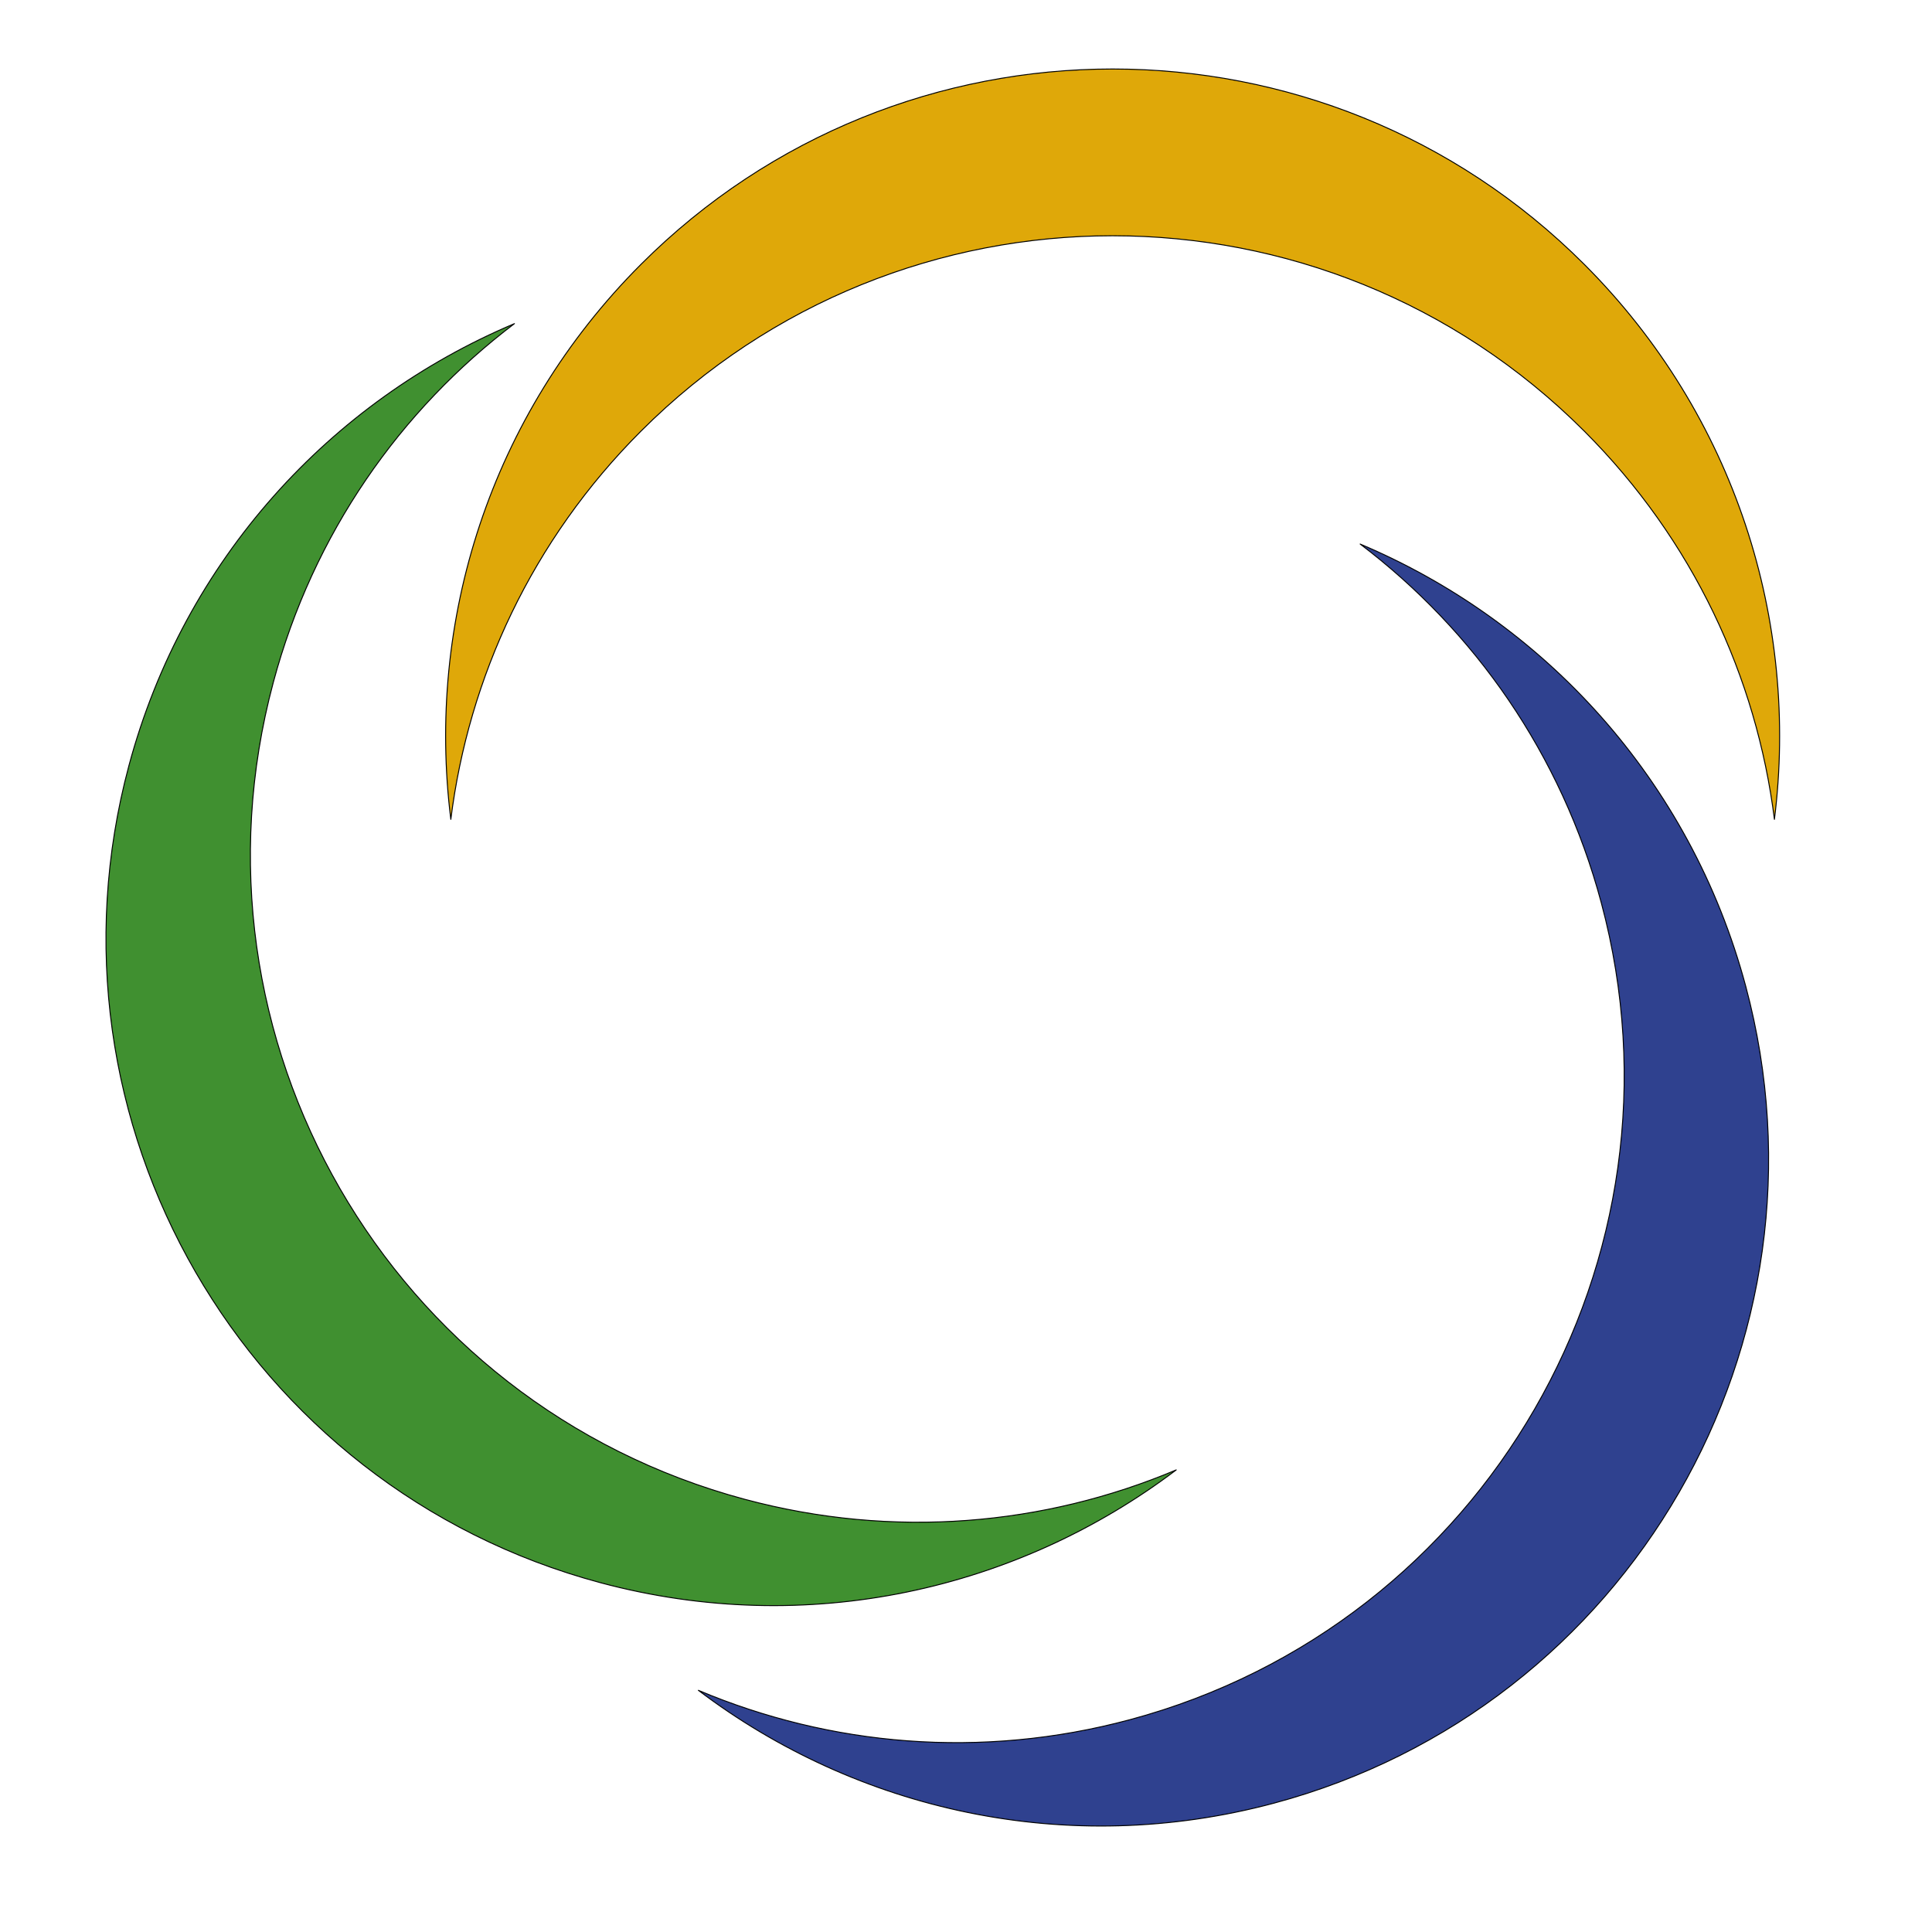
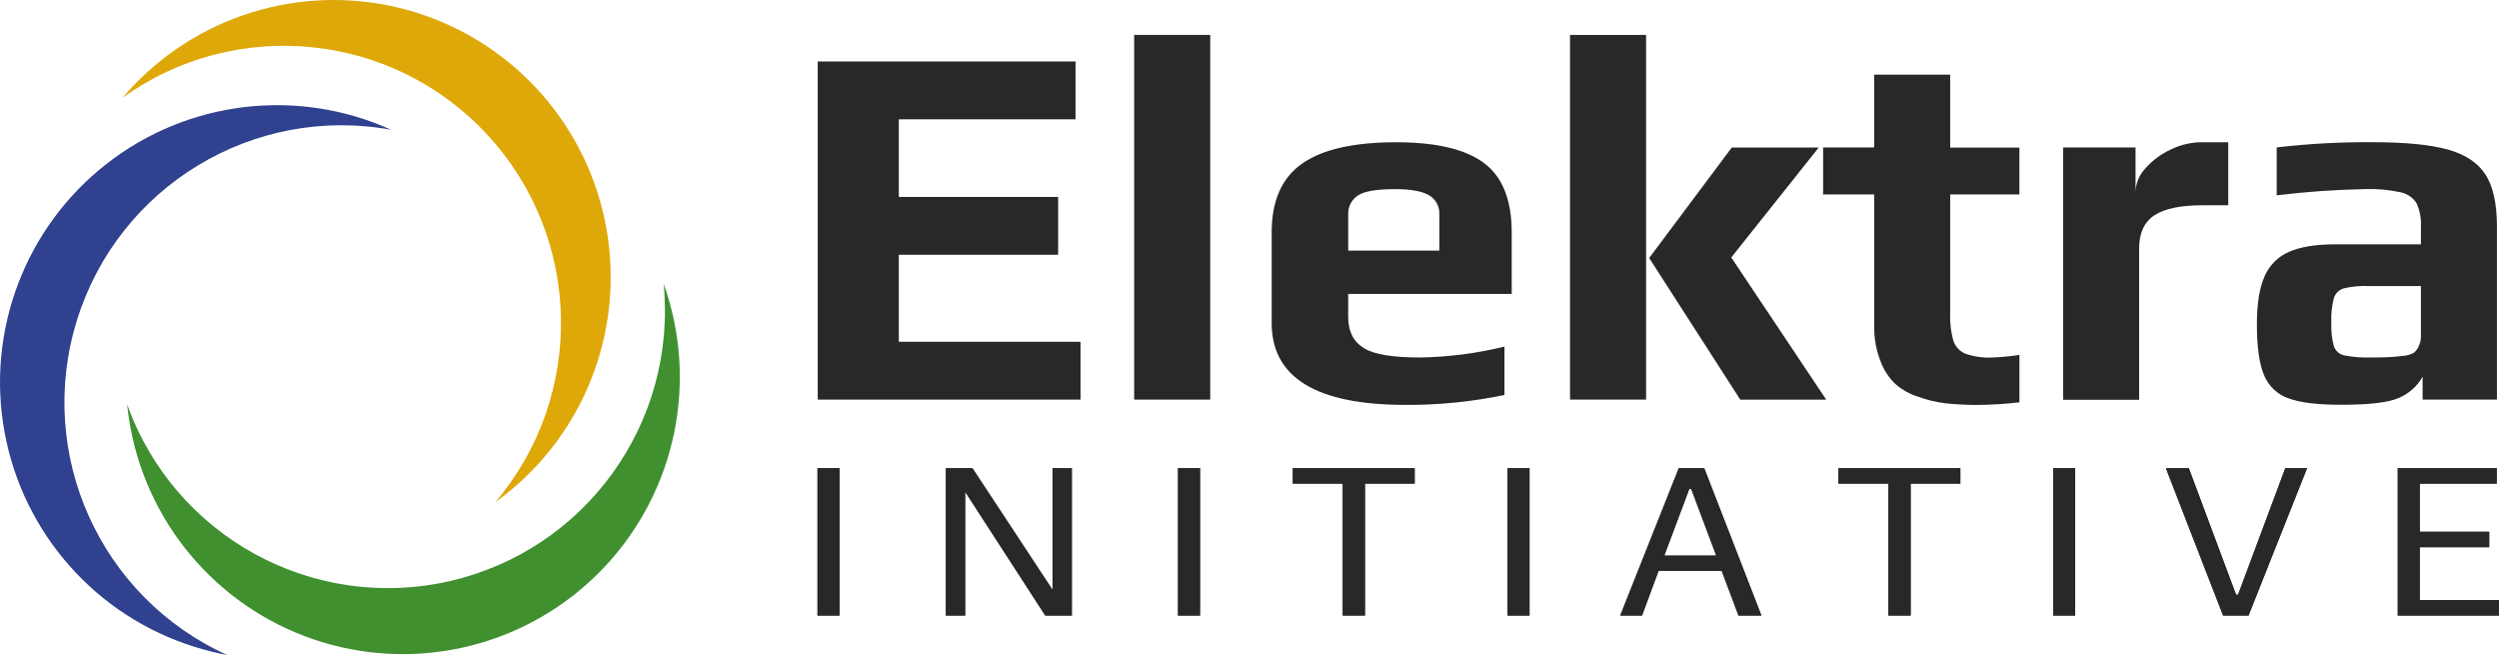
- <svg xmlns="http://www.w3.org/2000/svg" version="1.1" viewBox="0 0 504 504" width="42pc" height="42pc">
-   <defs />
-   <g stroke="none" stroke-opacity="1" stroke-dasharray="none" fill="none" fill-opacity="1">
-     <g>
-       <path d="M 354.822 141.923 C 384.571 164.455 407.328 196.688 417.735 235.527 C 442.607 328.35 387.522 423.761 294.698 448.632 C 255.859 459.039 216.567 455.448 182.178 440.95 C 223.528 472.268 278.387 484.847 332.37 470.382 C 425.194 445.511 480.279 350.1 455.407 257.277 C 440.942 203.293 402.619 162.074 354.822 141.923 Z" fill="#2f418f" />
-       <path d="M 354.822 141.923 C 384.571 164.455 407.328 196.688 417.735 235.527 C 442.607 328.35 387.522 423.761 294.698 448.632 C 255.859 459.039 216.567 455.448 182.178 440.95 C 223.528 472.268 278.387 484.847 332.37 470.382 C 425.194 445.511 480.279 350.1 455.407 257.277 C 440.942 203.293 402.619 162.074 354.822 141.923 Z" stroke="black" stroke-linecap="round" stroke-linejoin="round" stroke-width=".25" />
-       <path d="M 306.846 383.452 C 272.458 397.95 233.166 401.542 194.326 391.134 C 101.503 366.263 46.418 270.852 71.29 178.029 C 81.697 139.19 104.453 106.957 134.203 84.425 C 86.406 104.576 48.082 145.795 33.618 199.779 C 8.745 292.602 63.831 388.013 156.654 412.884 C 210.638 427.349 265.497 414.77 306.846 383.452 Z" fill="#409030" />
-       <path d="M 306.846 383.452 C 272.458 397.95 233.166 401.542 194.326 391.134 C 101.503 366.263 46.418 270.852 71.29 178.029 C 81.697 139.19 104.453 106.957 134.203 84.425 C 86.406 104.576 48.082 145.795 33.618 199.779 C 8.745 292.602 63.831 388.013 156.654 412.884 C 210.638 427.349 265.497 414.77 306.846 383.452 Z" stroke="black" stroke-linecap="round" stroke-linejoin="round" stroke-width=".25" />
-       <path d="M 117.607 213.75 C 122.245 176.72 138.781 140.896 167.214 112.464 C 235.165 44.512 345.335 44.512 413.286 112.464 C 441.719 140.896 458.255 176.72 462.893 213.75 C 469.341 162.281 452.805 108.482 413.286 68.964 C 345.335 1.012 235.165 1.012 167.214 68.964 C 127.695 108.482 111.159 162.281 117.607 213.75 Z" fill="#dfa809" />
-       <path d="M 117.607 213.75 C 122.245 176.72 138.781 140.896 167.214 112.464 C 235.165 44.512 345.335 44.512 413.286 112.464 C 441.719 140.896 458.255 176.72 462.893 213.75 C 469.341 162.281 452.805 108.482 413.286 68.964 C 345.335 1.012 235.165 1.012 167.214 68.964 C 127.695 108.482 111.159 162.281 117.607 213.75 Z" stroke="black" stroke-linecap="round" stroke-linejoin="round" stroke-width=".25" />
+ <svg xmlns="http://www.w3.org/2000/svg" data-name="Ebene 1" viewBox="0 0 605.16 158.584" height="158.58" width="605.16" version="1.1">
+   <defs>
+     <style>.cls-1,.cls-2{fill:#282828;}.cls-2{font-size:54.97px;font-family:Play-Regular, Play;letter-spacing:0.3em;}.cls-3{fill:#2f418f;}.cls-4{fill:#409030;}.cls-5{fill:#dfa809;}</style>
+   </defs>
+   <g fill="#282828">
+     <path class="cls-1" d="m198.02 14.884h62.43v14h-42.79v18.79h38.58v14h-38.58v21.06h44v14h-63.64z" />
+     <path class="cls-1" d="m274.65 8.454h18.42v88.28h-18.42z" />
+     <path class="cls-1" d="m307.95 78.194v-21.94q0-11.48 7.37-16.65t22.77-5.17q14.49 0 21.24 5t6.75 16.84v14.88h-39.6v5.55c0 3.53 1.27 6 3.79 7.56s7.06 2.27 13.62 2.27a91.15 91.15 0 0 0 20.43 -2.64v11.72a114.49 114.49 0 0 1 -24 2.4q-32.37-0.02-32.37-19.82zm40.6-17.53v-8.83a5 5 0 0 0 -2.46 -4.54c-1.64-1-4.39-1.51-8.26-1.51-4.45 0-7.44 0.51-8.95 1.51a5.22 5.22 0 0 0 -2.4 4.54v8.83z" />
+     <path class="cls-1" d="m380.2 8.454h18.42v88.28h-18.42zm19.17 54 20-26.74h21.06l-21.18 26.61 23 34.43h-20.81z" />
+     <path class="cls-1" d="m471.02 97.614a29.08 29.08 0 0 1 -6.31 -1.51 15.29 15.29 0 0 1 -5.73 -3.16 14.52 14.52 0 0 1 -3.6 -5.54 22 22 0 0 1 -1.51 -8.45v-31.88h-12.38v-11.38h12.36v-17.62h18.41v17.65h16.76v11.35h-16.76v28.75a21.49 21.49 0 0 0 0.76 6.62 5.1 5.1 0 0 0 2.9 3.16 17.16 17.16 0 0 0 6.56 0.94 60.78 60.78 0 0 0 6.55 -0.63v11.48a98.48 98.48 0 0 1 -10.21 0.63 67.83 67.83 0 0 1 -7.8 -0.41z" />
+     <path class="cls-1" d="m499.62 35.694h17.53v10.72a8.65 8.65 0 0 1 2.4 -5.67 18.17 18.17 0 0 1 6.12 -4.54 17 17 0 0 1 7.37 -1.77h6.56v15.26h-6.3q-7.83 0-11.54 2.4t-3.74 7.98v36.7h-18.4z" />
+     <path class="cls-1" d="m554.16 96.414a9.87 9.87 0 0 1 -5.92 -5.67q-1.71-4.09-1.7-12.3 0-7.31 1.82-11.47a11.32 11.32 0 0 1 5.93 -6q4.1-1.83 11.29-1.83h20.68v-4.16a12.19 12.19 0 0 0 -1.07 -5.8 6 6 0 0 0 -3.91 -2.65 35.19 35.19 0 0 0 -8.51 -0.76 208.17 208.17 0 0 0 -21.44 1.51v-11.6a188.41 188.41 0 0 1 23.33 -1.26q11.72 0 18.09 1.77t9.14 6.05q2.77 4.29 2.78 12.48v42h-18v-5.55a11.93 11.93 0 0 1 -5.8 5.17q-3.66 1.64-13.88 1.64-8.59 0.01-12.83-1.57zm27.94-10.28a5.89 5.89 0 0 0 2.46 -0.75 3.92 3.92 0 0 0 1.19 -1.64 5.43 5.43 0 0 0 0.51 -2.65v-11.85h-12.61a22.75 22.75 0 0 0 -6.06 0.56 3.61 3.61 0 0 0 -2.39 2.27 19.53 19.53 0 0 0 -0.63 6 18.31 18.31 0 0 0 0.63 5.81 3.45 3.45 0 0 0 2.46 2.14 27.93 27.93 0 0 0 6.49 0.5 56.47 56.47 0 0 0 7.95 -0.39z" />
+     <g aria-label="INITIATIVE" transform="translate(376.2 302.99)">
+       <path d="m-178.24-189.66h5.332v35.676h-5.332z" />
+       <path d="m-147.15-189.66h6.431l19.404 29.464v-29.464h4.672v35.676h-6.431l-19.404-29.959v29.959h-4.672z" />
+       <path d="m-90.932-189.66h5.332v35.676h-5.332z" />
+       <path d="m-51.044-185.92h-12.093v-3.738h29.519v3.738h-12.038v31.938h-5.387z" />
+       <path d="m-11.139-189.66h5.332v35.676h-5.332z" />
+       <path d="m30.342-189.66h6.157l13.852 35.676h-5.552l-4.068-10.829h-15.282l-4.013 10.829h-5.277zm9.07 21.163-6.047-16.106h-0.495l-6.047 16.106z" />
+       <path d="m81.099-185.92h-12.093v-3.738h29.519v3.738h-12.038v31.938h-5.387z" />
+       <path d="m121-189.66h5.332v35.676h-5.332z" />
+       <path d="m148.3-189.66h5.552l11.434 30.618h0.495l11.434-30.618h5.277l-14.182 35.676h-6.157z" />
+       <path d="m204.45-189.66h23.967v3.738h-18.635v11.654h16.821v3.738h-16.821v12.808h19.185v3.738h-24.517z" />
+       <path d="m-178.24-189.66h5.332v35.676h-5.332z" />
+       <path d="m-147.15-189.66h6.431l19.404 29.464v-29.464h4.672v35.676h-6.431l-19.404-29.959v29.959h-4.672z" />
+       <path d="m-90.932-189.66h5.332v35.676h-5.332z" />
+       <path d="m-51.044-185.92h-12.093v-3.738h29.519v3.738h-12.038v31.938h-5.387z" />
+       <path d="m-11.139-189.66h5.332v35.676h-5.332z" />
+       <path d="m30.342-189.66h6.157l13.852 35.676h-5.552l-4.068-10.829h-15.282l-4.013 10.829h-5.277zm9.07 21.163-6.047-16.106h-0.495l-6.047 16.106z" />
+       <path d="m81.099-185.92h-12.093v-3.738h29.519v3.738h-12.038v31.938h-5.387z" />
+       <path d="m121-189.66h5.332v35.676h-5.332z" />
+       <path d="m148.3-189.66h5.552l11.434 30.618h0.495l11.434-30.618h5.277l-14.182 35.676h-6.157z" />
+       <path d="m204.45-189.66h23.967v3.738h-18.635v11.654h16.821v3.738h-16.821v12.808h19.185v3.738h-24.517z" />
    </g>
  </g>
+   <path fill="#2f418f" class="cls-3" d="m18.66 77.414a67.09 67.09 0 0 1 76.05 -46 67.08 67.08 0 1 0 -47.58 125.17 69.29 69.29 0 0 0 7.95 2 67.09 67.09 0 0 1 -36.42 -81.17z" />
+   <path fill="#409030" class="cls-4" d="m108.67 140.72a67.08 67.08 0 0 1 -77.89 -42.84 69.3 69.3 0 0 0 1.31 8.08 67.08 67.08 0 1 0 128.6 -37.32 67.08 67.08 0 0 1 -52.02 72.08z" />
+   <path fill="#dfa809" class="cls-5" d="m118.08 32.694a67.09 67.09 0 0 1 1.84 88.88 67.08 67.08 0 1 0 -84.61 -103.79 68.4 68.4 0 0 0 -5.67 5.9 67.08 67.08 0 0 1 88.44 9.01z" />
</svg>
